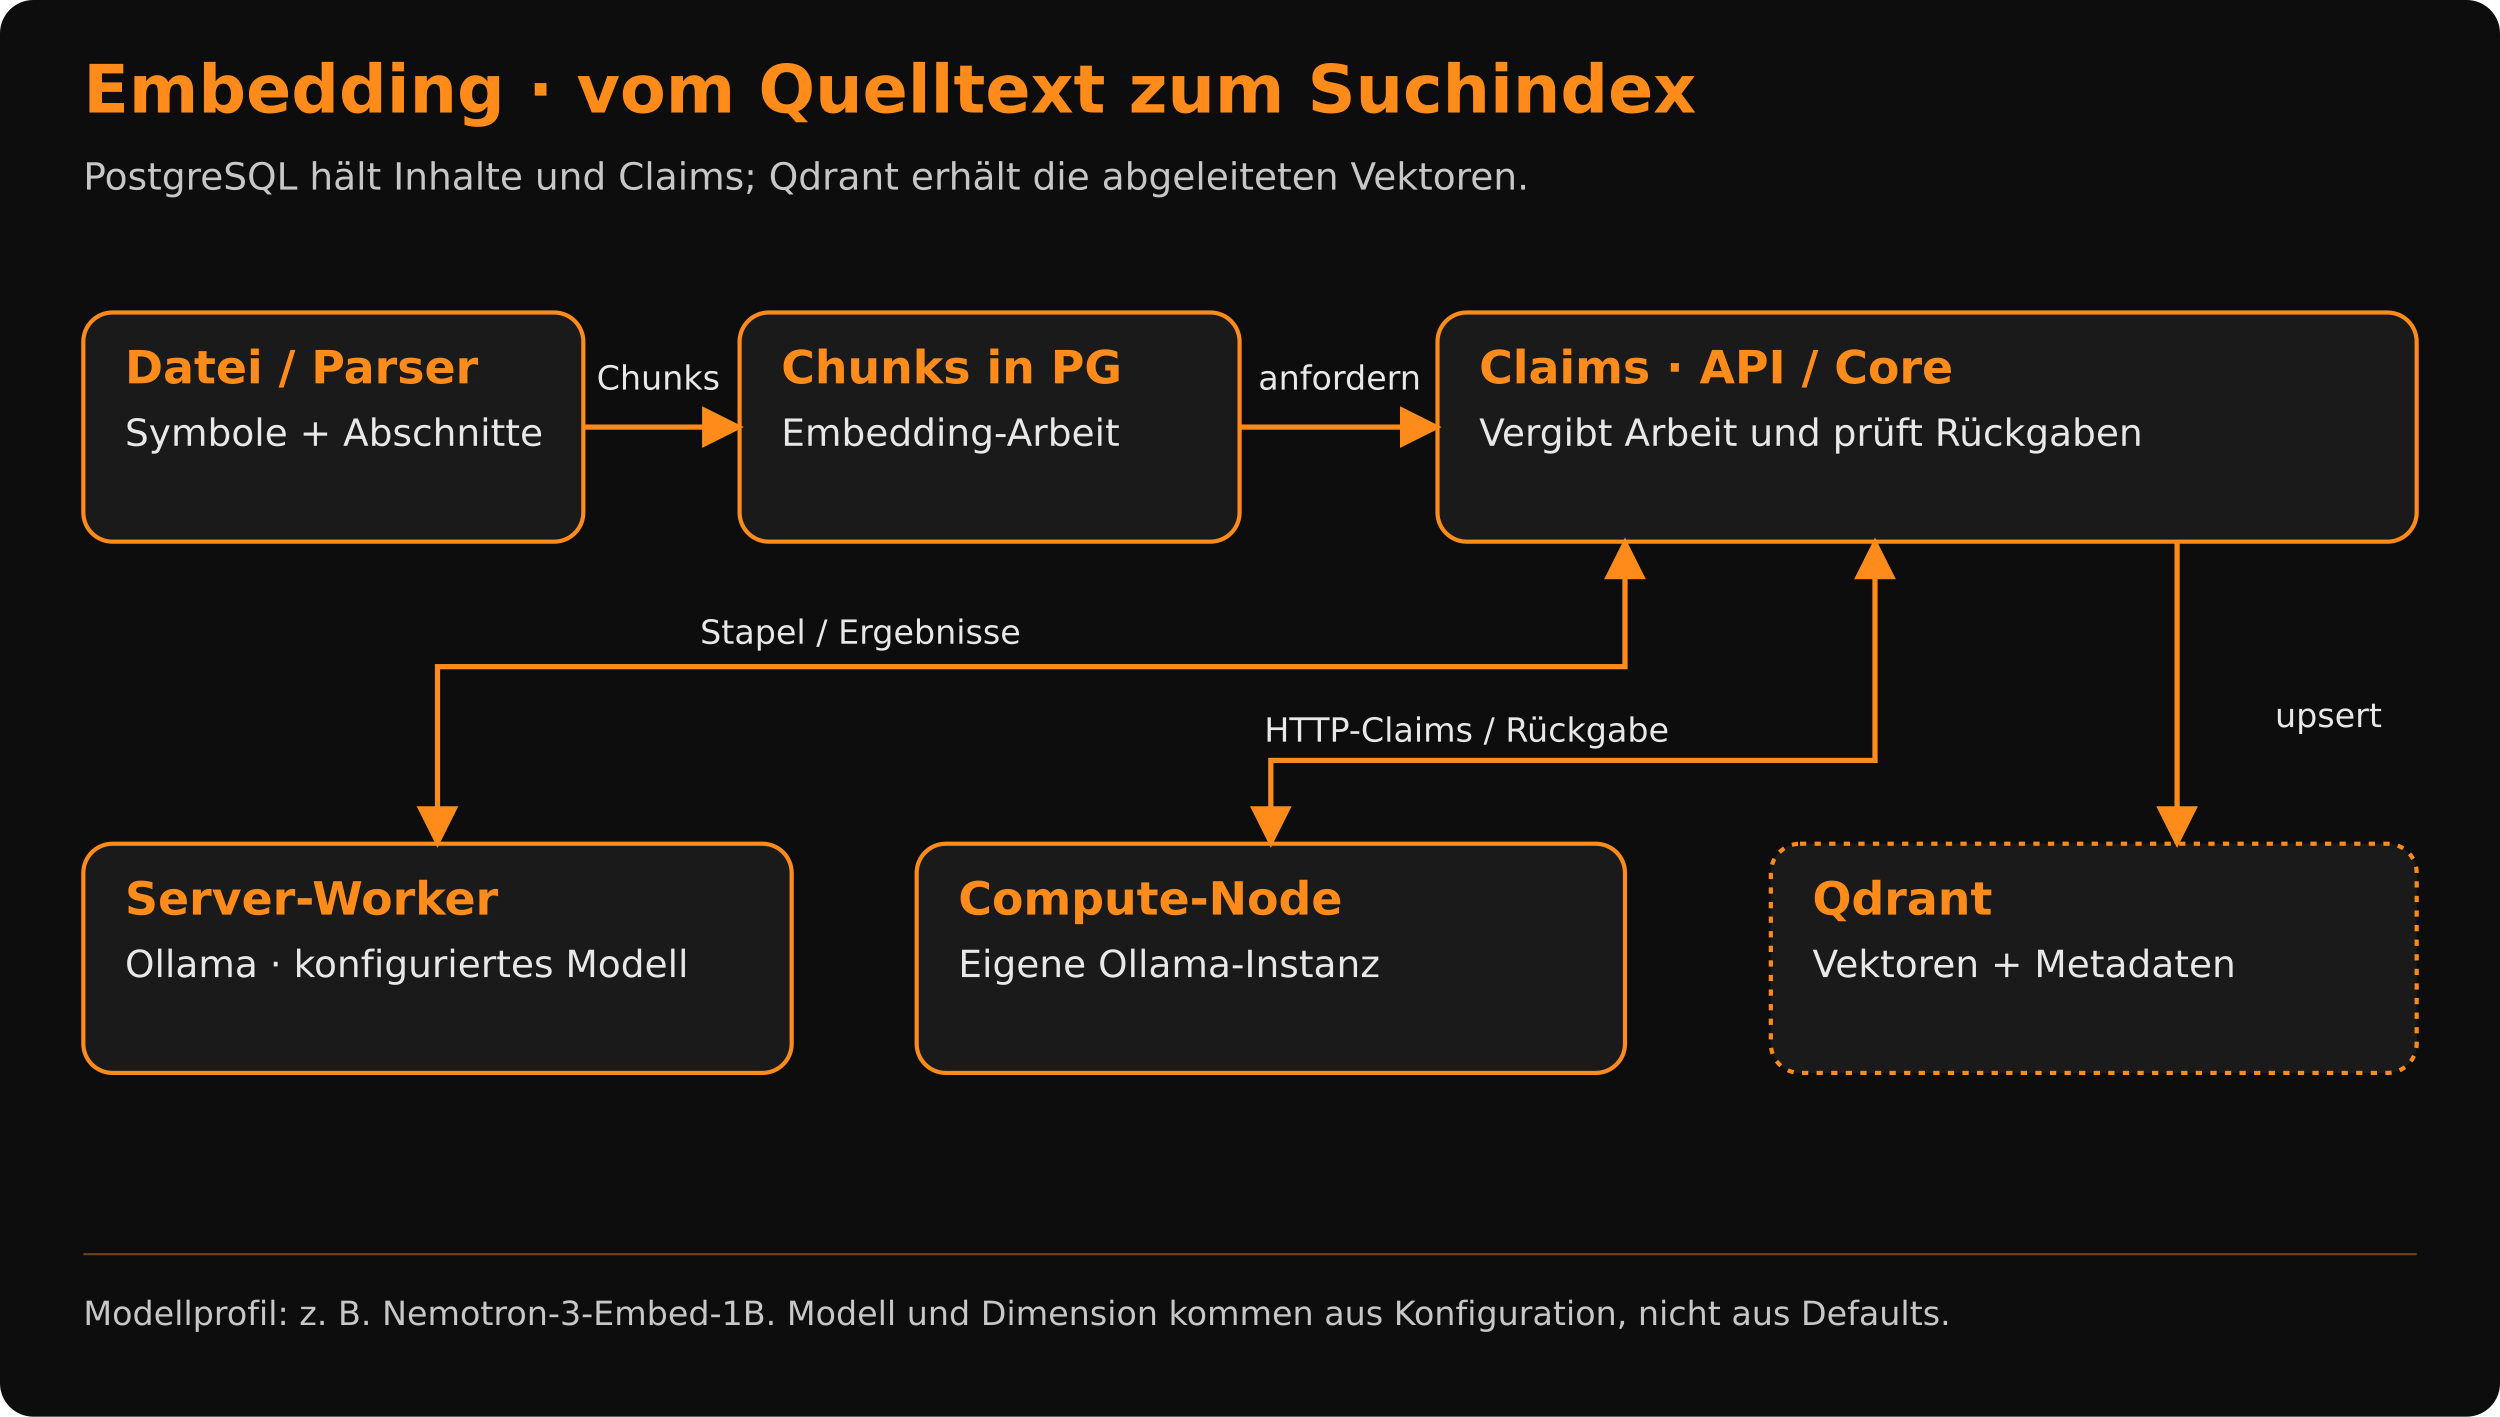
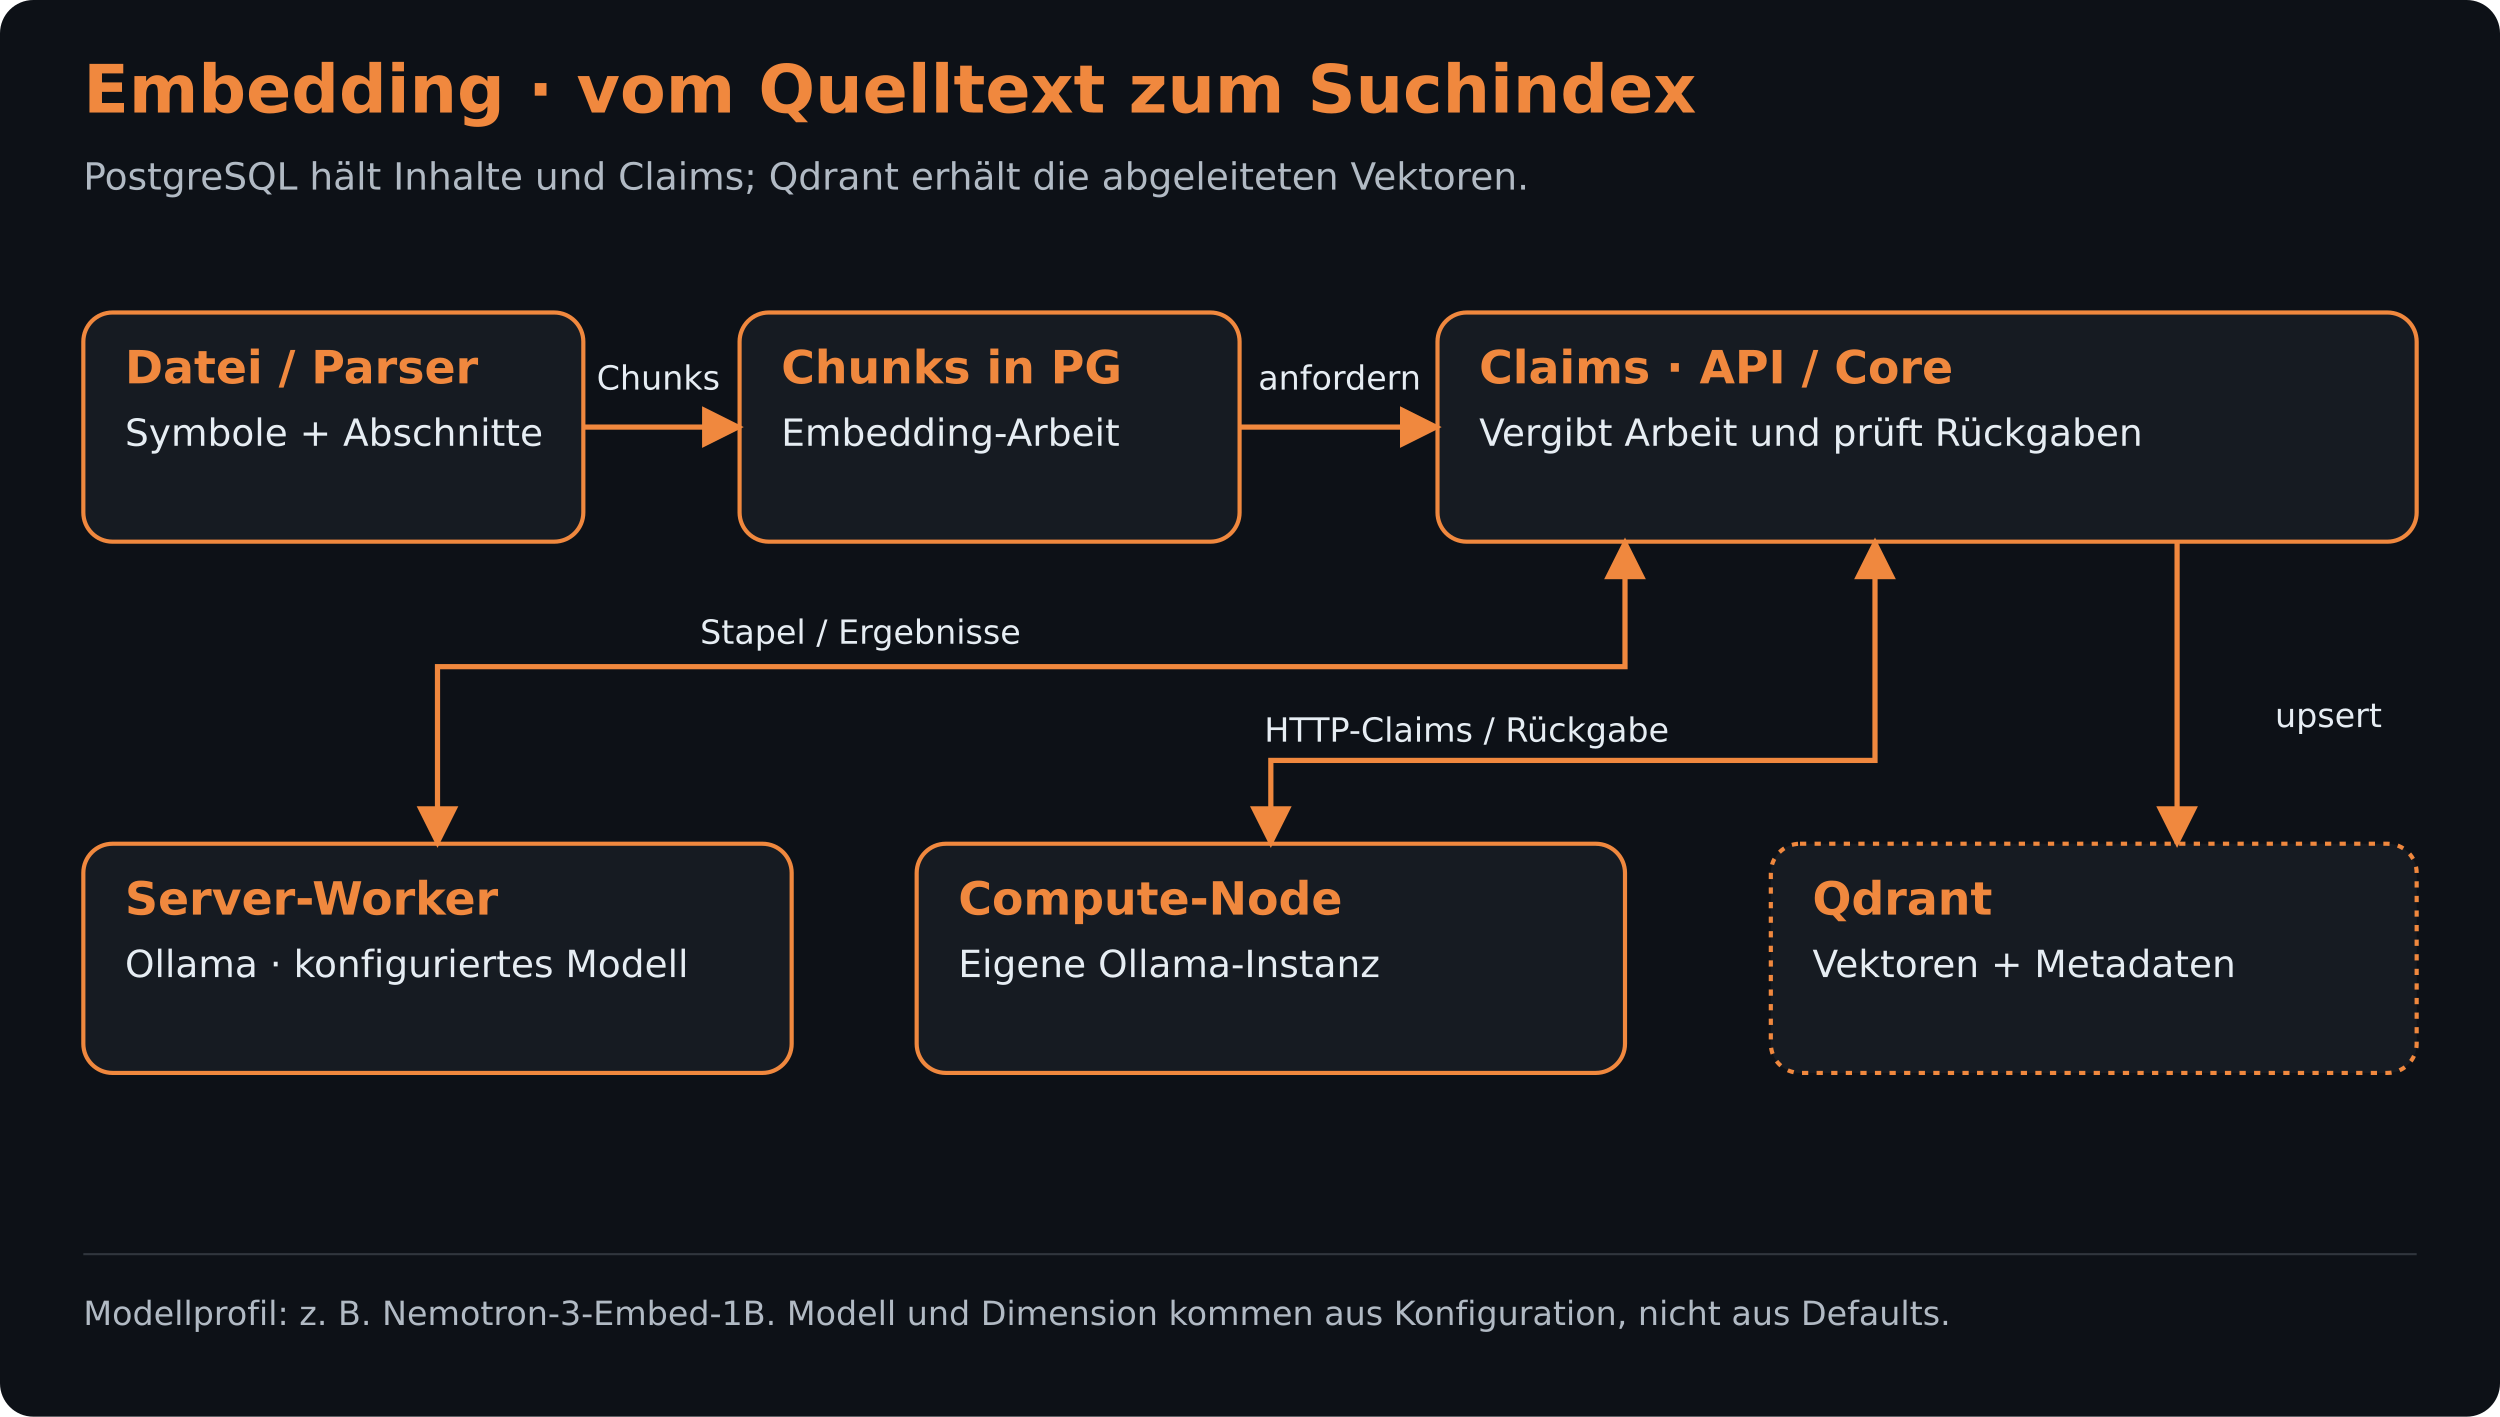
<svg xmlns="http://www.w3.org/2000/svg" width="1200" height="680" viewBox="0 0 1200 680" role="img" aria-labelledby="title desc">
  <defs>
    <marker id="arrow" viewBox="0 0 10 10" refX="9" refY="5" markerWidth="8" markerHeight="8" orient="auto-start-reverse">
-       <path d="M 0 0 L 10 5 L 0 10 Z" fill="#ff8c1a" />
+       <path d="M 0 0 L 10 5 L 0 10 Z" fill="#f0883e" />
    </marker>
  </defs>
-   <rect width="1200" height="680" rx="16" fill="#0d0d0d" />
-   <g font-family="DejaVu Sans, sans-serif" fill="#e8e8e8">
-     <text x="40" y="54" font-size="32" font-weight="700" fill="#ff8c1a">Embedding · vom Quelltext zum Suchindex</text>
-     <text x="40" y="91" font-size="18" fill="#c7c7c7">PostgreSQL hält Inhalte und Claims; Qdrant erhält die abgeleiteten Vektoren.</text>
+   <rect width="1200" height="680" rx="16" fill="#0d1117" />
+   <g font-family="DejaVu Sans, sans-serif" fill="#e6edf3">
+     <text x="40" y="54" font-size="32" font-weight="700" fill="#f0883e">Embedding · vom Quelltext zum Suchindex</text>
+     <text x="40" y="91" font-size="18" fill="#b1bac4">PostgreSQL hält Inhalte und Claims; Qdrant erhält die abgeleiteten Vektoren.</text>
    <g>
-       <rect x="40" y="150" width="240" height="110" rx="14" fill="#1a1a1a" stroke="#ff8c1a" stroke-width="2" />
-       <text x="60" y="184" font-size="22" font-weight="700" fill="#ff8c1a">Datei / Parser</text>
+       <rect x="40" y="150" width="240" height="110" rx="14" fill="#161b22" stroke="#f0883e" stroke-width="2" />
+       <text x="60" y="184" font-size="22" font-weight="700" fill="#f0883e">Datei / Parser</text>
      <text x="60" y="214" font-size="18">Symbole + Abschnitte</text>
    </g>
    <g>
-       <rect x="355" y="150" width="240" height="110" rx="14" fill="#1a1a1a" stroke="#ff8c1a" stroke-width="2" />
-       <text x="375" y="184" font-size="22" font-weight="700" fill="#ff8c1a">Chunks in PG</text>
+       <rect x="355" y="150" width="240" height="110" rx="14" fill="#161b22" stroke="#f0883e" stroke-width="2" />
+       <text x="375" y="184" font-size="22" font-weight="700" fill="#f0883e">Chunks in PG</text>
      <text x="375" y="214" font-size="18">Embedding-Arbeit</text>
    </g>
    <g>
-       <rect x="690" y="150" width="470" height="110" rx="14" fill="#1a1a1a" stroke="#ff8c1a" stroke-width="2" />
-       <text x="710" y="184" font-size="22" font-weight="700" fill="#ff8c1a">Claims · API / Core</text>
+       <rect x="690" y="150" width="470" height="110" rx="14" fill="#161b22" stroke="#f0883e" stroke-width="2" />
+       <text x="710" y="184" font-size="22" font-weight="700" fill="#f0883e">Claims · API / Core</text>
      <text x="710" y="214" font-size="18">Vergibt Arbeit und prüft Rückgaben</text>
    </g>
-     <path d="M280 205H355" fill="none" stroke="#ff8c1a" stroke-width="2.5" marker-end="url(#arrow)" />
-     <text x="316" y="187" font-size="16" fill="#e8e8e8" text-anchor="middle" paint-order="stroke" stroke="#0d0d0d" stroke-width="7" stroke-linejoin="round">Chunks</text>
-     <path d="M595 205H690" fill="none" stroke="#ff8c1a" stroke-width="2.5" marker-end="url(#arrow)" />
-     <text x="643" y="187" font-size="16" fill="#e8e8e8" text-anchor="middle" paint-order="stroke" stroke="#0d0d0d" stroke-width="7" stroke-linejoin="round">anfordern</text>
+     <path d="M280 205H355" fill="none" stroke="#f0883e" stroke-width="2.5" marker-end="url(#arrow)" />
+     <text x="316" y="187" font-size="16" fill="#e6edf3" text-anchor="middle" paint-order="stroke" stroke="#0d1117" stroke-width="7" stroke-linejoin="round">Chunks</text>
+     <path d="M595 205H690" fill="none" stroke="#f0883e" stroke-width="2.5" marker-end="url(#arrow)" />
+     <text x="643" y="187" font-size="16" fill="#e6edf3" text-anchor="middle" paint-order="stroke" stroke="#0d1117" stroke-width="7" stroke-linejoin="round">anfordern</text>
    <g>
-       <rect x="40" y="405" width="340" height="110" rx="14" fill="#1a1a1a" stroke="#ff8c1a" stroke-width="2" />
-       <text x="60" y="439" font-size="22" font-weight="700" fill="#ff8c1a">Server-Worker</text>
+       <rect x="40" y="405" width="340" height="110" rx="14" fill="#161b22" stroke="#f0883e" stroke-width="2" />
+       <text x="60" y="439" font-size="22" font-weight="700" fill="#f0883e">Server-Worker</text>
      <text x="60" y="469" font-size="18">Ollama · konfiguriertes Modell</text>
    </g>
    <g>
-       <rect x="440" y="405" width="340" height="110" rx="14" fill="#1a1a1a" stroke="#ff8c1a" stroke-width="2" />
-       <text x="460" y="439" font-size="22" font-weight="700" fill="#ff8c1a">Compute-Node</text>
+       <rect x="440" y="405" width="340" height="110" rx="14" fill="#161b22" stroke="#f0883e" stroke-width="2" />
+       <text x="460" y="439" font-size="22" font-weight="700" fill="#f0883e">Compute-Node</text>
      <text x="460" y="469" font-size="18">Eigene Ollama-Instanz</text>
    </g>
    <g>
-       <rect x="850" y="405" width="310" height="110" rx="14" fill="#1a1a1a" stroke="#ff8c1a" stroke-width="2" stroke-dasharray="3 4" />
-       <text x="870" y="439" font-size="22" font-weight="700" fill="#ff8c1a">Qdrant</text>
+       <rect x="850" y="405" width="310" height="110" rx="14" fill="#161b22" stroke="#f0883e" stroke-width="2" stroke-dasharray="3 4" />
+       <text x="870" y="439" font-size="22" font-weight="700" fill="#f0883e">Qdrant</text>
      <text x="870" y="469" font-size="18">Vektoren + Metadaten</text>
    </g>
-     <path d="M780 260V320H210V405" fill="none" stroke="#ff8c1a" stroke-width="2.5" marker-start="url(#arrow)" marker-end="url(#arrow)" />
-     <text x="413" y="309" font-size="16" fill="#e8e8e8" text-anchor="middle" paint-order="stroke" stroke="#0d0d0d" stroke-width="7">Stapel / Ergebnisse</text>
-     <path d="M900 260V365H610V405" fill="none" stroke="#ff8c1a" stroke-width="2.5" marker-start="url(#arrow)" marker-end="url(#arrow)" />
-     <text x="704" y="356" font-size="16" fill="#e8e8e8" text-anchor="middle" paint-order="stroke" stroke="#0d0d0d" stroke-width="7">HTTP-Claims / Rückgabe</text>
-     <path d="M1045 260V405" fill="none" stroke="#ff8c1a" stroke-width="2.5" marker-end="url(#arrow)" />
-     <text x="1092" y="349" font-size="16" fill="#e8e8e8">upsert</text>
-     <path d="M40 602H1160" stroke="#6b431c" />
-     <text x="40" y="636" font-size="16" fill="#c7c7c7">Modellprofil: z. B. Nemotron-3-Embed-1B. Modell und Dimension kommen aus Konfiguration, nicht aus Defaults.</text>
+     <path d="M780 260V320H210V405" fill="none" stroke="#f0883e" stroke-width="2.5" marker-start="url(#arrow)" marker-end="url(#arrow)" />
+     <text x="413" y="309" font-size="16" fill="#e6edf3" text-anchor="middle" paint-order="stroke" stroke="#0d1117" stroke-width="7">Stapel / Ergebnisse</text>
+     <path d="M900 260V365H610V405" fill="none" stroke="#f0883e" stroke-width="2.5" marker-start="url(#arrow)" marker-end="url(#arrow)" />
+     <text x="704" y="356" font-size="16" fill="#e6edf3" text-anchor="middle" paint-order="stroke" stroke="#0d1117" stroke-width="7">HTTP-Claims / Rückgabe</text>
+     <path d="M1045 260V405" fill="none" stroke="#f0883e" stroke-width="2.5" marker-end="url(#arrow)" />
+     <text x="1092" y="349" font-size="16" fill="#e6edf3">upsert</text>
+     <path d="M40 602H1160" stroke="#30363d" />
+     <text x="40" y="636" font-size="16" fill="#b1bac4">Modellprofil: z. B. Nemotron-3-Embed-1B. Modell und Dimension kommen aus Konfiguration, nicht aus Defaults.</text>
  </g>
</svg>
